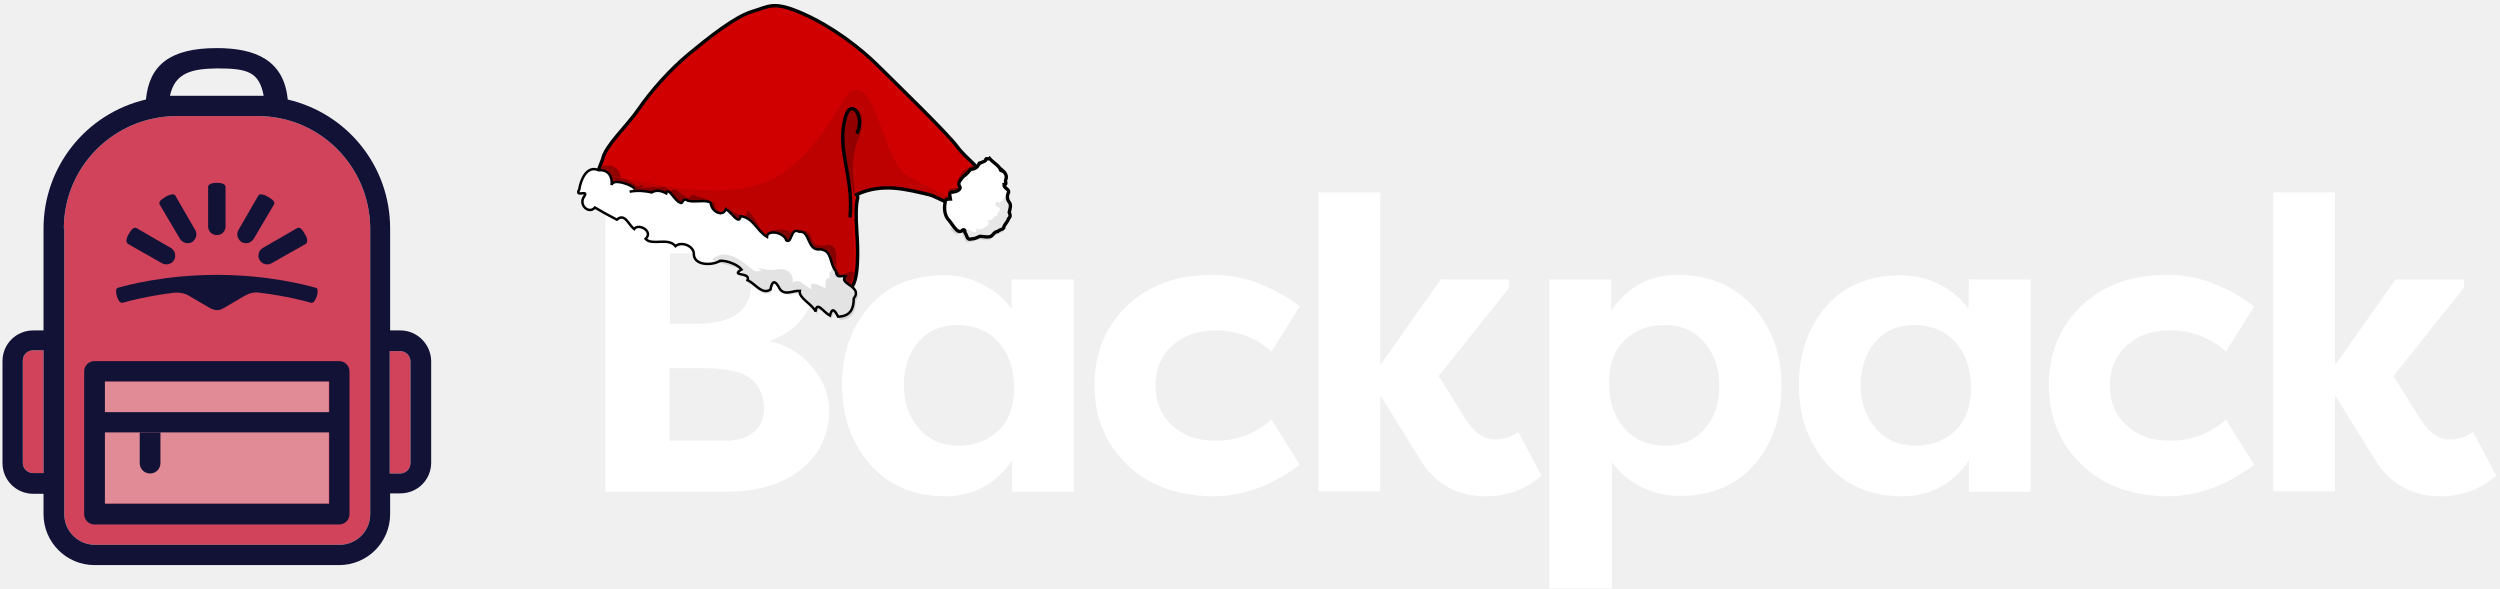
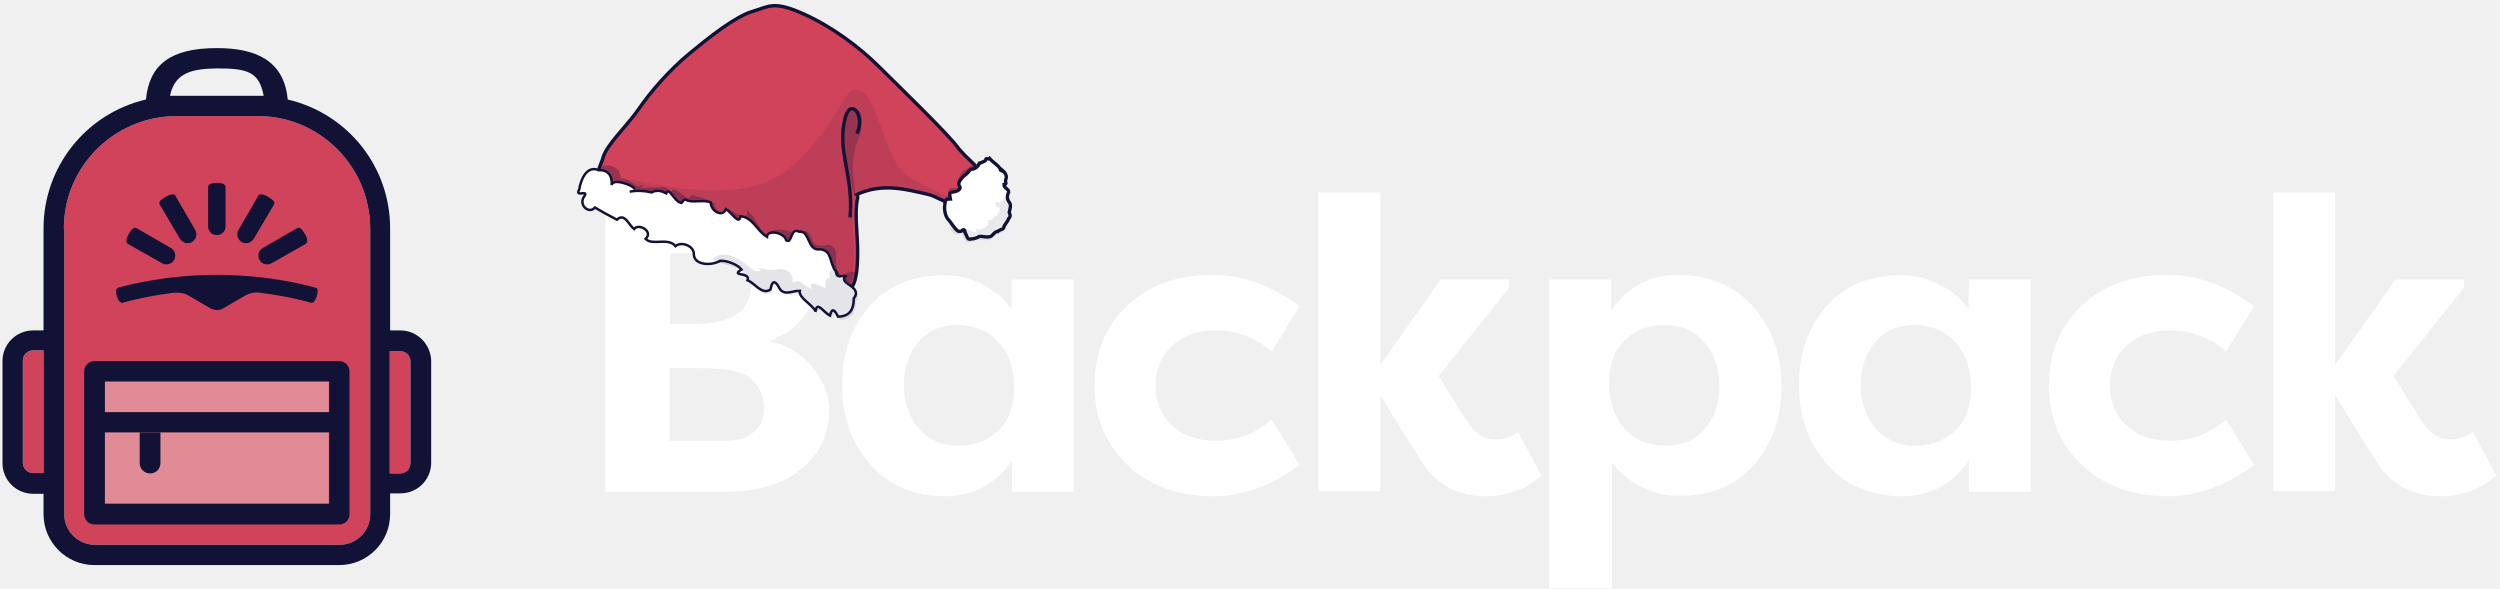
<svg xmlns="http://www.w3.org/2000/svg" viewBox="0 0 603 142">
  <g fill="none" fill-rule="evenodd">
    <g fill-rule="nonzero" transform="translate(0 11)">
      <g fill="#fff" transform="translate(146 35)">
        <path d="m50.8 21.8c0 3.1-1 5.9-3 8.6s-4.8 4.7-8.4 5.9c4.1.7 7.6 2.8 10.4 6.1s4.2 6.8 4.2 10.5c0 5.9-2.3 10.7-6.8 14.3s-10.5 5.4-18 5.4h-29.2v-69.9l26.2.1c7.2 0 13.1 1.7 17.7 5.1s6.9 8.1 6.9 13.9zm-35.3 10.3h6.4c8.8 0 13.3-3.2 13.3-9.6 0-2.4-.8-4.2-2.5-5.5s-3.8-1.9-6.3-1.9h-10.8v17zm8.1 10.7h-8.1v17.5h13.8c2.7 0 4.8-.7 6.5-2.1s2.5-3.3 2.5-5.6c0-2.9-1-5.3-3-7.1s-5.9-2.7-11.7-2.7z" />
        <path d="m98.2 21.4h14.8v51.2h-14.9v-7.5c-4 5.7-9.3 8.6-16.1 8.6-7.6 0-13.6-2.6-18.1-7.7s-6.8-11.5-6.8-19.2c0-7.5 2.2-13.8 6.5-18.8 4.4-5.1 10.4-7.6 18.1-7.6 3.3 0 6.4.7 9.3 2.2s5.2 3.4 7 5.9v-7.1zm-26.2 25.4c0 4.2 1.2 7.7 3.6 10.5s5.6 4.2 9.6 4.2c3.9 0 7-1.2 9.6-3.6 2.5-2.4 3.8-5.9 3.8-10.3 0-4.7-1.3-8.4-3.8-11.1-2.5-2.8-5.9-4.1-10-4.1-3.9 0-7 1.4-9.3 4.1-2.3 2.8-3.5 6.2-3.5 10.3z" />
        <path d="m125.8 66c-5.2-5-7.8-11.4-7.8-19.1s2.6-14.1 7.8-19.1 12.1-7.5 20.8-7.5c7.1 0 14.1 2.5 20.9 7.6l-6.8 10.9c-3.8-3.4-8.3-5.1-13.5-5.1-4.3 0-7.8 1.2-10.5 3.7s-4 5.7-4 9.6 1.3 7.1 4 9.6 6.1 3.7 10.5 3.7c5.2 0 9.7-1.7 13.5-5.1l6.8 10.9c-6.8 5.1-13.8 7.6-20.9 7.6-8.7-.1-15.6-2.6-20.8-7.7z" />
        <path d="m186.9 42.1 14.6-20.7h16.5v2l-17 21.3 6.7 10.7c2 3.1 4.3 4.6 7 4.6 2 0 3.8-.6 5.5-1.8l5.6 10.5c-3.7 3.3-8.2 5-13.4 5-6.5 0-11.6-2.6-15.2-7.8l-10.3-16.6v23.2h-14.9v-72.1h14.9z" />
        <path d="m242.6 95.9h-14.9v-74.5h14.9v7.5c4-5.7 9.3-8.6 16.1-8.6 7.6 0 13.6 2.6 18.2 7.7 4.5 5.1 6.8 11.5 6.8 19.2 0 7.5-2.2 13.8-6.5 18.8-4.4 5.1-10.4 7.6-18.1 7.6-3.3 0-6.4-.7-9.3-2.2s-5.2-3.4-7-5.9v30.4zm26.1-48.8c0-4.2-1.2-7.7-3.6-10.5s-5.6-4.2-9.6-4.2c-3.9 0-7 1.2-9.6 3.6-2.5 2.4-3.8 5.9-3.8 10.3 0 4.7 1.3 8.4 3.8 11.1 2.5 2.8 5.8 4.1 10 4.1 3.9 0 7-1.4 9.3-4.1 2.4-2.7 3.5-6.1 3.5-10.3z" />
        <path d="m328.9 21.4h14.9v51.2h-14.9v-7.5c-4 5.7-9.3 8.6-16.1 8.6-7.6 0-13.6-2.6-18.1-7.7s-6.8-11.5-6.8-19.2c0-7.5 2.2-13.8 6.5-18.8 4.4-5.1 10.4-7.6 18.1-7.6 3.3 0 6.4.7 9.3 2.2s5.2 3.4 7 5.9zm-26.1 25.4c0 4.2 1.2 7.7 3.6 10.5s5.6 4.2 9.6 4.2c3.9 0 7-1.2 9.6-3.6 2.5-2.4 3.8-5.9 3.8-10.3 0-4.7-1.3-8.4-3.8-11.1-2.5-2.8-5.9-4.1-10-4.1-3.9 0-7 1.4-9.3 4.1-2.3 2.8-3.5 6.2-3.5 10.3z" />
        <path d="m356 66c-5.2-5-7.8-11.4-7.8-19.1s2.6-14.1 7.8-19.1 12.1-7.5 20.8-7.5c7.1 0 14.1 2.5 20.9 7.6l-6.8 10.9c-3.8-3.4-8.3-5.1-13.5-5.1-4.3 0-7.8 1.2-10.5 3.7s-4 5.7-4 9.6 1.3 7.1 4 9.6 6.1 3.7 10.5 3.7c5.2 0 9.7-1.7 13.5-5.1l6.8 10.9c-6.8 5.1-13.8 7.6-20.9 7.6-8.6-.1-15.6-2.6-20.8-7.7z" />
        <path d="m417.2 42.1 14.6-20.7h16.5v2l-17 21.3 6.7 10.7c2 3.1 4.3 4.6 7 4.6 2 0 3.8-.6 5.5-1.8l5.6 10.5c-3.7 3.3-8.2 5-13.4 5-6.5 0-11.6-2.6-15.2-7.8l-10.3-16.6v23.2h-14.9v-72.1h14.9z" />
      </g>
      <g fill="#d1435b" transform="translate(5 17)">
        <path d="m5.5 86.1h-2.5c-1.4 0-2.5-1.1-2.5-2.5v-24.6c0-1.4 1.1-2.5 2.5-2.5h2.5z" />
        <path d="m94 83.7c0 1.4-1.1 2.5-2.5 2.5h-2.5v-29.5h2.5c1.4 0 2.5 1.1 2.5 2.5z" />
        <path d="m10.4 27.1c0-14.9 12.1-27 27.1-27.1h19.7c14.9 0 27 12.1 27.1 27.1v68.9c0 4.1-3.3 7.4-7.4 7.4h-59c-4.1 0-7.4-3.3-7.4-7.4v-68.9z" />
      </g>
      <path d="m25.2 81h54.1v29.5h-54.1z" fill="#e18b96" />
      <g fill="#111236">
        <path d="m81.8 76.1h-59c-1.4 0-2.5 1.1-2.5 2.5v34.4c0 1.4 1.1 2.5 2.5 2.5h59c1.4 0 2.5-1.1 2.5-2.5v-34.4c0-1.4-1.1-2.5-2.5-2.5zm-2.4 34.4h-54.1v-17.2h7.4 4.9 41.8zm0-22.1h-54.1v-7.4h54.1z" />
        <path d="m33.7 93.3v7.4c0 1.4 1.1 2.5 2.5 2.5s2.5-1.1 2.5-2.5v-7.4z" />
        <path d="m96.6 68.7h-2.5v-24.6c0-14.9-10.2-27.7-24.7-31.1-.9-9.5-7.8-12.4-17.1-12.4-11.3 0-16.3 4.1-17.1 12.4-14.5 3.4-24.7 16.3-24.7 31.1v24.6h-2.5c-4.1 0-7.4 3.3-7.4 7.4v24.6c0 4.1 3.3 7.4 7.4 7.4h2.5v4.9c0 6.8 5.5 12.3 12.3 12.3h59c6.8 0 12.3-5.5 12.3-12.3v-5h2.5c4.1 0 7.4-3.3 7.4-7.4v-24.6c-.1-4-3.4-7.3-7.4-7.3zm-86.1 34.4h-2.5c-1.4 0-2.5-1.1-2.5-2.5v-24.6c0-1.4 1.1-2.5 2.5-2.5h2.5zm41.8-97.6c7.4 0 10.2.8 11.3 6.6h-22.6c1.2-5.7 5.5-6.5 11.3-6.6zm-36.9 38.6c0-14.9 12.1-27 27.1-27.1h19.7c14.9 0 27 12.1 27.1 27.1v68.9c0 4.1-3.3 7.4-7.4 7.4h-59c-4.1 0-7.4-3.3-7.4-7.4v-68.9zm83.6 56.6c0 1.4-1.1 2.5-2.5 2.5h-2.5v-29.5h2.5c1.4 0 2.5 1.1 2.5 2.5z" />
        <g transform="translate(28 33)">
          <path d="m24.3 30.8c.5 0 1-.1 1.5-.4l5.3-3.1c1.1-.6 2.3-.9 3.5-.7 6.5.8 11 2 12.3 2.4.3.1.6 0 .8-.2.2-.3.5-.7.7-1.3s.2-1.1.2-1.5c0-.3-.2-.6-.5-.6-2.1-.6-11.3-3.1-23.8-3.1s-21.7 2.5-23.8 3.1c-.3.1-.5.3-.5.6s0 .8.2 1.5c.2.6.5 1.1.7 1.3s.5.3.8.2c1.3-.4 5.9-1.6 12.3-2.4 1.2-.1 2.5.1 3.5.7l5.3 3.1c.5.2 1 .4 1.5.4z" />
          <path d="m15.4 13.6c.3.5.8.8 1.3 1 .5.1 1.1.1 1.6-.2s.8-.8 1-1.3c.1-.5.1-1.1-.2-1.6l-4.8-8.3c-.1-.3-.5-.4-.8-.3-.4 0-.9.2-1.6.6-.6.4-1.1.7-1.3 1-.2.2-.2.6-.1.8z" />
          <path d="m11.1 19.5c.5.3 1.1.3 1.6.2s1-.5 1.3-1 .3-1.1.2-1.6-.5-1-1-1.3l-8.3-4.8c-.3-.1-.6-.1-.8.1-.3.2-.7.7-1 1.3-.4.6-.6 1.2-.6 1.6 0 .3.1.6.3.8z" />
          <path d="m26.4 10.6c0 .6-.2 1.1-.6 1.5s-.9.6-1.5.6-1.1-.2-1.5-.6-.6-.9-.6-1.5v-9.5c0-.3.2-.6.5-.7.3-.2.9-.3 1.6-.3s1.3.1 1.6.3c.3.1.5.4.5.7z" />
          <path d="m33.2 13.6c-.3.5-.8.8-1.3 1-.5.1-1.1.1-1.6-.2s-.8-.8-1-1.3c-.1-.5-.1-1.1.2-1.6l4.8-8.3c.1-.3.5-.4.8-.3.4 0 .9.2 1.6.6.6.4 1.1.7 1.3 1 .2.2.2.6.1.8z" />
          <path d="m37.5 19.5c-.5.3-1.1.3-1.6.2s-1-.5-1.3-1-.3-1.1-.2-1.6.5-1 1-1.3l8.3-4.8c.3-.1.6-.1.8.1.3.2.7.7 1 1.3.4.6.6 1.2.6 1.6 0 .3-.1.6-.3.8z" />
        </g>
      </g>
    </g>
    <g transform="matrix(-.9876883 -.1564345 -.1564345 .9876883 251.1417 10.66834)">
-       <path d="m57.675 1.769c-7.183 1.95-14.545 5.828-19.724 9.583-5.182 3.755-18.71 13.218-21.799 16.216-2.995 2.907-6.533 3.921-8.081 7.501-.597 1.382 4.048 5.55 4.959 5.981 2.362 1.125 6.213-.867 7.97-.986 5.701-.386 11.545-1.135 17.322 2.721-1.069 1.064.626-.081-1.557 9.254-.769 3.291-2.454 11.831-.386 13.46 2.055 1.619 3.31-4.692 5.353-3.727-.003.003 0 .005-.003.008v.005c0 .003-.003.008 0 .008 0 0 .005 0 .005.003.005 0 .02 0 .033-.003.003.003.008.003.013.003.015.008.028.015.041.023l.013-.033c.966-.245 8.502-3.52 15.384-2.204 3.878.741 10.064-1.339 13.622-2.426 5.642-1.72 13.566-3.275 18.592-3.366 3.701-.066 7.05-2.133 10.614-2.373 2.101-.141.151-6.826.107-7.532-.207-3.391-4.489-8.606-6.695-13.238-2.204-4.632-5.9-10.515-9.969-15.125-4.07-4.612-9.56-10.583-13.428-12.42-3.865-1.837-4.589-3.448-12.385-1.332z" fill="#d00000" stroke="#000" stroke-width=".833" />
-       <path d="m41.36 17.894c-4.648 1.118-8.626 15.873-14.352 18.437-3.746 1.676-13.952 4.225-13.045 4.658 2.355 1.129 6.193-.871 7.945-.99 5.683-.387 11.509-1.139 17.268 2.732-1.065 1.068.624-.081-1.552 9.291-.767 3.304-2.446 11.879-.385 13.514 2.049 1.625 3.3-4.711 5.336-3.742-.003.003 0 .005-.003.008v.005c0 .003-.003.008 0 .008 0 0 .005 0 .005.003.005 0 .02 0 .033-.003.003.003.008.003.013.003.015.008.028.015.041.023l.013-.033c.963-.246 8.475-3.534 15.335-2.213 3.866.744 10.032-1.344 13.58-2.435 5.624-1.727 13.523-3.289 18.533-3.38 3.69-.066 7.028-2.142 10.58-2.382 2.095-.142-13.019 1.144-6.995-3.185 2.671-1.919-26.754 4.003-38.05-8.803-11.184-12.681-9.543-22.661-14.301-21.516z" fill="#0e0000" opacity=".101" />
-       <g stroke="#000">
+       <path d="m57.675 1.769c-7.183 1.95-14.545 5.828-19.724 9.583-5.182 3.755-18.71 13.218-21.799 16.216-2.995 2.907-6.533 3.921-8.081 7.501-.597 1.382 4.048 5.55 4.959 5.981 2.362 1.125 6.213-.867 7.97-.986 5.701-.386 11.545-1.135 17.322 2.721-1.069 1.064.626-.081-1.557 9.254-.769 3.291-2.454 11.831-.386 13.46 2.055 1.619 3.31-4.692 5.353-3.727-.003.003 0 .005-.003.008v.005c0 .003-.003.008 0 .008 0 0 .005 0 .005.003.005 0 .02 0 .033-.003.003.003.008.003.013.003.015.008.028.015.041.023l.013-.033c.966-.245 8.502-3.52 15.384-2.204 3.878.741 10.064-1.339 13.622-2.426 5.642-1.72 13.566-3.275 18.592-3.366 3.701-.066 7.05-2.133 10.614-2.373 2.101-.141.151-6.826.107-7.532-.207-3.391-4.489-8.606-6.695-13.238-2.204-4.632-5.9-10.515-9.969-15.125-4.07-4.612-9.56-10.583-13.428-12.42-3.865-1.837-4.589-3.448-12.385-1.332z" fill="#d1435b" stroke="#111236" stroke-width=".833" />
+       <path d="m41.36 17.894c-4.648 1.118-8.626 15.873-14.352 18.437-3.746 1.676-13.952 4.225-13.045 4.658 2.355 1.129 6.193-.871 7.945-.99 5.683-.387 11.509-1.139 17.268 2.732-1.065 1.068.624-.081-1.552 9.291-.767 3.304-2.446 11.879-.385 13.514 2.049 1.625 3.3-4.711 5.336-3.742-.003.003 0 .005-.003.008v.005c0 .003-.003.008 0 .008 0 0 .005 0 .005.003.005 0 .02 0 .033-.003.003.003.008.003.013.003.015.008.028.015.041.023l.013-.033c.963-.246 8.475-3.534 15.335-2.213 3.866.744 10.032-1.344 13.58-2.435 5.624-1.727 13.523-3.289 18.533-3.38 3.69-.066 7.028-2.142 10.58-2.382 2.095-.142-13.019 1.144-6.995-3.185 2.671-1.919-26.754 4.003-38.05-8.803-11.184-12.681-9.543-22.661-14.301-21.516z" fill="#111236" opacity=".101" />
+       <g stroke="#111236">
        <path d="m8.87 33.287c.939.603 7.247 8.307 7.992 7.768.09-.851-.645-1.185-1.163-1.282.693-.851.824-1.742-.379-1.816-1.333-.227-2.789-.388-1.358-1.773.661-.777-.044-2.156-.45-2.856-1.066-.557-1.869-1.561-2.306-2.245" fill="#000" fill-rule="nonzero" opacity=".27" stroke-width=".83" />
-         <path d="m91.369 50.23c-1.88-.665-4.24-1.431-5.904-1.328-1.143-.959-2.019.223-3.009.537-.167-1.848-2.905.781-4.112.796-.858.49-.268-1.456-1.802-.715-1.906.178-3.087.309-4.5.919-.341 2.011-3.395 3.145-3.854.939-1.663.723-4.76 2.121-4.781-.161-2.668 2.059-2.751 3.916-5.356 4.91.232-1.782-5.646-2.739-6.447-.871-1.613.645.336-2.34-1.997-1.519-2.625-.758-1.095 4.501-6.449 2.352-2.981-.095-1.33 4.195-3.296 5.995-.525 1.89-2.797-.66-3.718-.517.215 2.992.861 1.978.182 4.014-.406 2.553-.947 3.831 1.875 4.363.914-1.233-.045-.71.159 1.559 1.631-.472 3.771-3.173 3.551-.397 1.108-1.674 4.609-2.548 4.564-4.353 1.774.186 3.763 2.154 5.258-.238 1.502-1.767 3.662-2.588 3.685-1.223 1.825 1.697 2.007 1.353 3.907.921-.49-2.187 4.44-.151 1.838-2.327 1.035-1.032 3.834-1.632 5.45-1.275 1.431 2.074 5.793 2.244 6.472-.437.141-2.111 3.453-2.832 4.69-1.373 2.153-1.878 5.55.851 7.403-.59-1.666-2.149 2.352-3.555 3.105-1.905 1.474-.788 2.845-3.62 4.458-1.592 1.855-.602 4.122-1.438 5.692-2.064 1.176 1.93 4.225-.058 2.905-2.395-.717-1.669 2.35.823 1.514-1.295-.949-2.279-2.282-5.445-3.915-5.342-2.226-.552-3.544.941-3.637 3.053-.028-1.541-2.655-.038-4.034.522l-.755.178-.904-.633" fill="#000" fill-rule="nonzero" opacity=".294" stroke-width=".601" />
+         <path d="m91.369 50.23c-1.88-.665-4.24-1.431-5.904-1.328-1.143-.959-2.019.223-3.009.537-.167-1.848-2.905.781-4.112.796-.858.49-.268-1.456-1.802-.715-1.906.178-3.087.309-4.5.919-.341 2.011-3.395 3.145-3.854.939-1.663.723-4.76 2.121-4.781-.161-2.668 2.059-2.751 3.916-5.356 4.91.232-1.782-5.646-2.739-6.447-.871-1.613.645.336-2.34-1.997-1.519-2.625-.758-1.095 4.501-6.449 2.352-2.981-.095-1.33 4.195-3.296 5.995-.525 1.89-2.797-.66-3.718-.517.215 2.992.861 1.978.182 4.014-.406 2.553-.947 3.831 1.875 4.363.914-1.233-.045-.71.159 1.559 1.631-.472 3.771-3.173 3.551-.397 1.108-1.674 4.609-2.548 4.564-4.353 1.774.186 3.763 2.154 5.258-.238 1.502-1.767 3.662-2.588 3.685-1.223 1.825 1.697 2.007 1.353 3.907.921-.49-2.187 4.44-.151 1.838-2.327 1.035-1.032 3.834-1.632 5.45-1.275 1.431 2.074 5.793 2.244 6.472-.437.141-2.111 3.453-2.832 4.69-1.373 2.153-1.878 5.55.851 7.403-.59-1.666-2.149 2.352-3.555 3.105-1.905 1.474-.788 2.845-3.62 4.458-1.592 1.855-.602 4.122-1.438 5.692-2.064 1.176 1.93 4.225-.058 2.905-2.395-.717-1.669 2.35.823 1.514-1.295-.949-2.279-2.282-5.445-3.915-5.342-2.226-.552-3.544.941-3.637 3.053-.028-1.541-2.655-.038-4.034.522l-.755.178-.904-.633" fill="#111236" fill-rule="nonzero" opacity=".294" stroke-width=".601" />
        <path d="m92.477 50.653c-1.88-.663-3.622-.756-5.285-.655-1.143-.959-2.499-.643-3.488-.329-.164-1.847-2.425 1.649-3.632 1.664-.858.489-.268-1.456-1.799-.718-1.908.181-4.119-.996-5.535-.387-.341 2.011-3.394 3.145-3.851.939-1.666.723-3.73 3.426-3.75 1.147-3.127-.136-4.465 2.919-7.069 3.913.232-1.782-3.932-1.744-4.732.126-1.613.645-.429-3.373-2.758-2.553-2.625-.761-2.554 4.44-5.686 3.384-2.981-.095-2.564 2.851-4.53 4.649-.525 1.89-1.562.688-2.483.828 1.514 2.139-4.641 1.692-2.814 4.987-.404 2.553.215 4.385 3.036 4.917.914-1.23 1.789-2.239 1.994.033 1.63-.472 3.773-3.173 3.553-.397 1.105-1.677 4.606-2.548 4.563-4.352 1.772.186 3.76 2.154 5.254-.238 1.504-1.77 1.751-.326 1.774 1.039 1.825 1.694 3.919-.911 5.817-1.343-.49-2.186 4.442-.148 1.837-2.327 1.035-1.029 3.834-1.632 5.451-1.273 1.418 1.338 5.79 2.241 6.468-.439.141-2.108 3.453-2.831 4.692-1.373 2.15-1.877 5.547.851 7.4-.587-1.666-2.151 2.352-3.554 3.104-1.908 1.474-.786 2.847-3.619 4.46-1.591 1.855-.6 4.119-1.436 5.689-2.063 1.176 1.93 4.227-.055 2.905-2.392-.717-1.669 2.35.821 1.514-1.298.02-2.422-.898-6.175-3.914-5.339-2.223-.552-3.543.939-3.637 3.052-.028-1.541-3.538-.984-4.916-.427l-.452.238-.323.254" fill="#fff" stroke-width=".601" />
        <path d="m39.004 48.472c.763-10.49 5.78-15.267 4.896-23.656-.522-4.96-4.748-1.202-3.37 3.451" stroke-width=".833" />
      </g>
-       <path d="m39.841 62.286c-.532 1.935-1.586.704-2.516.848 1.534 2.187-4.703 1.732-2.852 5.105-.412 2.613.217 4.489 3.077 5.033.926-1.259 1.813-2.292 2.02.033 1.652-.483 3.821-3.248 3.598-.406 1.12-1.716 4.67-2.611 4.624-4.455 1.795.188 3.726 1.889 5.243-.563 1.522-1.809 1.859-.015 1.882 1.382 1.849 1.734 3.969-.933 5.892-1.375-.494-2.238 2.268-.396 1.864-2.382-.266-1.3 8.603-.915 7.327-2.187-3.811-3.8-9.767 1.924-10.629 1.56-.859-.365-1.813-.144-.609-.699 1.205-.555-1.724.357-4.163-.511-2.437-.871-4.222.229-4.386 2.4-1.836-1.149-1.969.157-4.828.956 1.821-2.68-3.222-.712-3.222-.712s.877-2.937-.701-2.549c.849-1.534-.095-2.004-.095-2.004s.465-1.316-1.527.524z" fill="#000" fill-rule="nonzero" opacity=".112" />
-       <path d="m10.287 30.914c-.323-.592-1.331-.757-1.461-1.262.225-.585-.661-.159-.835-.482-1.042.88-2.481 1.262-3.253 2.473.411-.092.41-.713-.039-.254-.845.433-1.662 1.193-1.344 2.28.077.557-.603 1.036.227 1.17-.108.893-1.405.854-1.406 1.642.287.859.161 1.754-.522 2.357-.675.651-.397 1.611-.372 2.403-.34.531-.531 1.023-.083 1.526.095.911.827 1.513.832 2.46.308.498.926.467 1.241 1.029.922.08.99 1.408 1.868 1.593.754.254 1.647.077 2.327.264.557.467 1.197.793 1.899.923.882.58 1.182-.864 1.716-1.329.028-.726.533-.782.872-.172.77.541 1.569-.387 2.121-.88.54-.608 1.146-1.134 1.747-1.667.854-.995 1.157-2.419 1.109-3.727.084-.821-.655-.867-1.141-.959.22-.69.773-1.677-.356-1.752-.648-.174-2.116-.923-1.275-1.708.621-.749-.234-1.757-.615-2.434-.66-.541-1.043-1.298-1.454-1.957-.794-.131-1.539-.628-1.741-1.498-.212-.693-.059-.18.008.156" fill="#fff" stroke="#000" stroke-width=".814" />
-       <path d="m3.694 40.81c-.421-.51 1.243-.272 1.105-.779.239-.59-.047-.616-.232-.94-1.104.888-.844-1.219-1.662.005.435-.096.364-1.641-.112-1.178-.895.437-.706-1.504-.707-.709.304.867.17 1.77-.553 2.379-.715.657-.421 1.626-.395 2.425-.36.536-.563 1.033-.088 1.54.101.919.876 1.527.882 2.482.326.502.981.471 1.316 1.038.977.08 1.049 1.421 1.979 1.607.799.256 1.745.078 2.466.267.591.471 1.269.8 2.012.932.935.585 1.253-.872 1.818-1.341.029-.733.565-.789.924-.173.816.546 1.662-.391 2.248-.888.572-.613-2.197.093-1.56-.445.905-1.004-2.041 1.403-2.092.08.09-.828-3.257 1.053-2.548-.401.233-.696.404-.194-.792-.269-.686-.176-2.581-1.421-1.69-2.216.658-.756-.353.119-.757-.564-.699-.546-.252-.246-.687-.911-.842-.132-.472-.471-.686-1.349-.364 1.03-.259-.934-.187-.593z" fill="#000" fill-rule="nonzero" opacity=".096" />
-       <path d="m38.779 43.267s3.54-8.46 4.391-11.836c.797-3.158.695-7.978-.498-8.872-1.193-.891-2.761.651-2.926 2.479-.164 1.828-.304 2.287.496 5.774.364 1.578.183 5.325-.31 7.092-.493 1.767-1.571 5.794-1.153 5.363z" fill="#000" fill-opacity=".223" />
+       <path d="m39.841 62.286c-.532 1.935-1.586.704-2.516.848 1.534 2.187-4.703 1.732-2.852 5.105-.412 2.613.217 4.489 3.077 5.033.926-1.259 1.813-2.292 2.02.033 1.652-.483 3.821-3.248 3.598-.406 1.12-1.716 4.67-2.611 4.624-4.455 1.795.188 3.726 1.889 5.243-.563 1.522-1.809 1.859-.015 1.882 1.382 1.849 1.734 3.969-.933 5.892-1.375-.494-2.238 2.268-.396 1.864-2.382-.266-1.3 8.603-.915 7.327-2.187-3.811-3.8-9.767 1.924-10.629 1.56-.859-.365-1.813-.144-.609-.699 1.205-.555-1.724.357-4.163-.511-2.437-.871-4.222.229-4.386 2.4-1.836-1.149-1.969.157-4.828.956 1.821-2.68-3.222-.712-3.222-.712s.877-2.937-.701-2.549c.849-1.534-.095-2.004-.095-2.004s.465-1.316-1.527.524z" fill="#111236" fill-rule="nonzero" opacity=".112" />
+       <path d="m10.287 30.914c-.323-.592-1.331-.757-1.461-1.262.225-.585-.661-.159-.835-.482-1.042.88-2.481 1.262-3.253 2.473.411-.092.41-.713-.039-.254-.845.433-1.662 1.193-1.344 2.28.077.557-.603 1.036.227 1.17-.108.893-1.405.854-1.406 1.642.287.859.161 1.754-.522 2.357-.675.651-.397 1.611-.372 2.403-.34.531-.531 1.023-.083 1.526.095.911.827 1.513.832 2.46.308.498.926.467 1.241 1.029.922.08.99 1.408 1.868 1.593.754.254 1.647.077 2.327.264.557.467 1.197.793 1.899.923.882.58 1.182-.864 1.716-1.329.028-.726.533-.782.872-.172.77.541 1.569-.387 2.121-.88.54-.608 1.146-1.134 1.747-1.667.854-.995 1.157-2.419 1.109-3.727.084-.821-.655-.867-1.141-.959.22-.69.773-1.677-.356-1.752-.648-.174-2.116-.923-1.275-1.708.621-.749-.234-1.757-.615-2.434-.66-.541-1.043-1.298-1.454-1.957-.794-.131-1.539-.628-1.741-1.498-.212-.693-.059-.18.008.156" fill="#fff" stroke="#111236" stroke-width=".814" />
+       <path d="m3.694 40.81c-.421-.51 1.243-.272 1.105-.779.239-.59-.047-.616-.232-.94-1.104.888-.844-1.219-1.662.005.435-.096.364-1.641-.112-1.178-.895.437-.706-1.504-.707-.709.304.867.17 1.77-.553 2.379-.715.657-.421 1.626-.395 2.425-.36.536-.563 1.033-.088 1.54.101.919.876 1.527.882 2.482.326.502.981.471 1.316 1.038.977.08 1.049 1.421 1.979 1.607.799.256 1.745.078 2.466.267.591.471 1.269.8 2.012.932.935.585 1.253-.872 1.818-1.341.029-.733.565-.789.924-.173.816.546 1.662-.391 2.248-.888.572-.613-2.197.093-1.56-.445.905-1.004-2.041 1.403-2.092.08.09-.828-3.257 1.053-2.548-.401.233-.696.404-.194-.792-.269-.686-.176-2.581-1.421-1.69-2.216.658-.756-.353.119-.757-.564-.699-.546-.252-.246-.687-.911-.842-.132-.472-.471-.686-1.349-.364 1.03-.259-.934-.187-.593z" fill="#111236" fill-rule="nonzero" opacity=".096" />
+       <path d="m38.779 43.267s3.54-8.46 4.391-11.836c.797-3.158.695-7.978-.498-8.872-1.193-.891-2.761.651-2.926 2.479-.164 1.828-.304 2.287.496 5.774.364 1.578.183 5.325-.31 7.092-.493 1.767-1.571 5.794-1.153 5.363z" fill="#111236" fill-opacity=".223" />
    </g>
  </g>
</svg>
